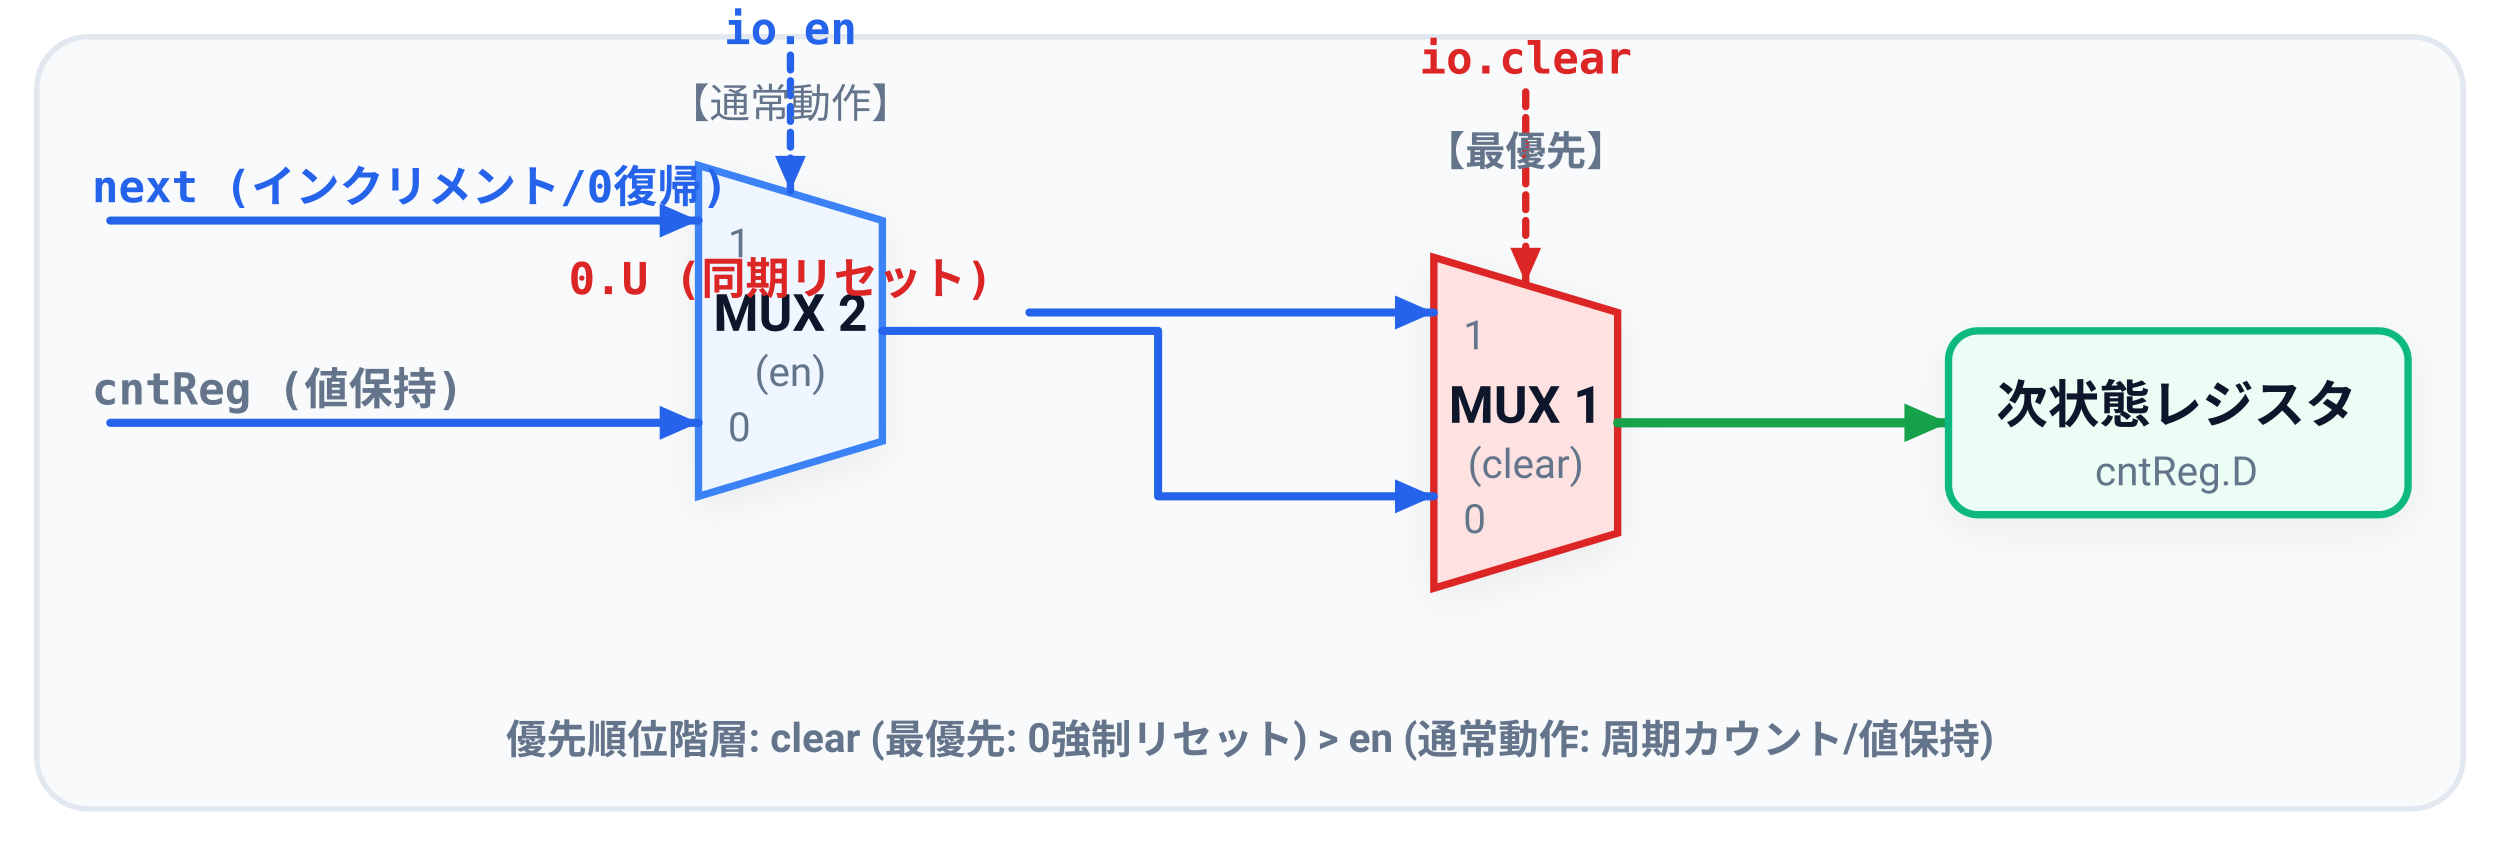
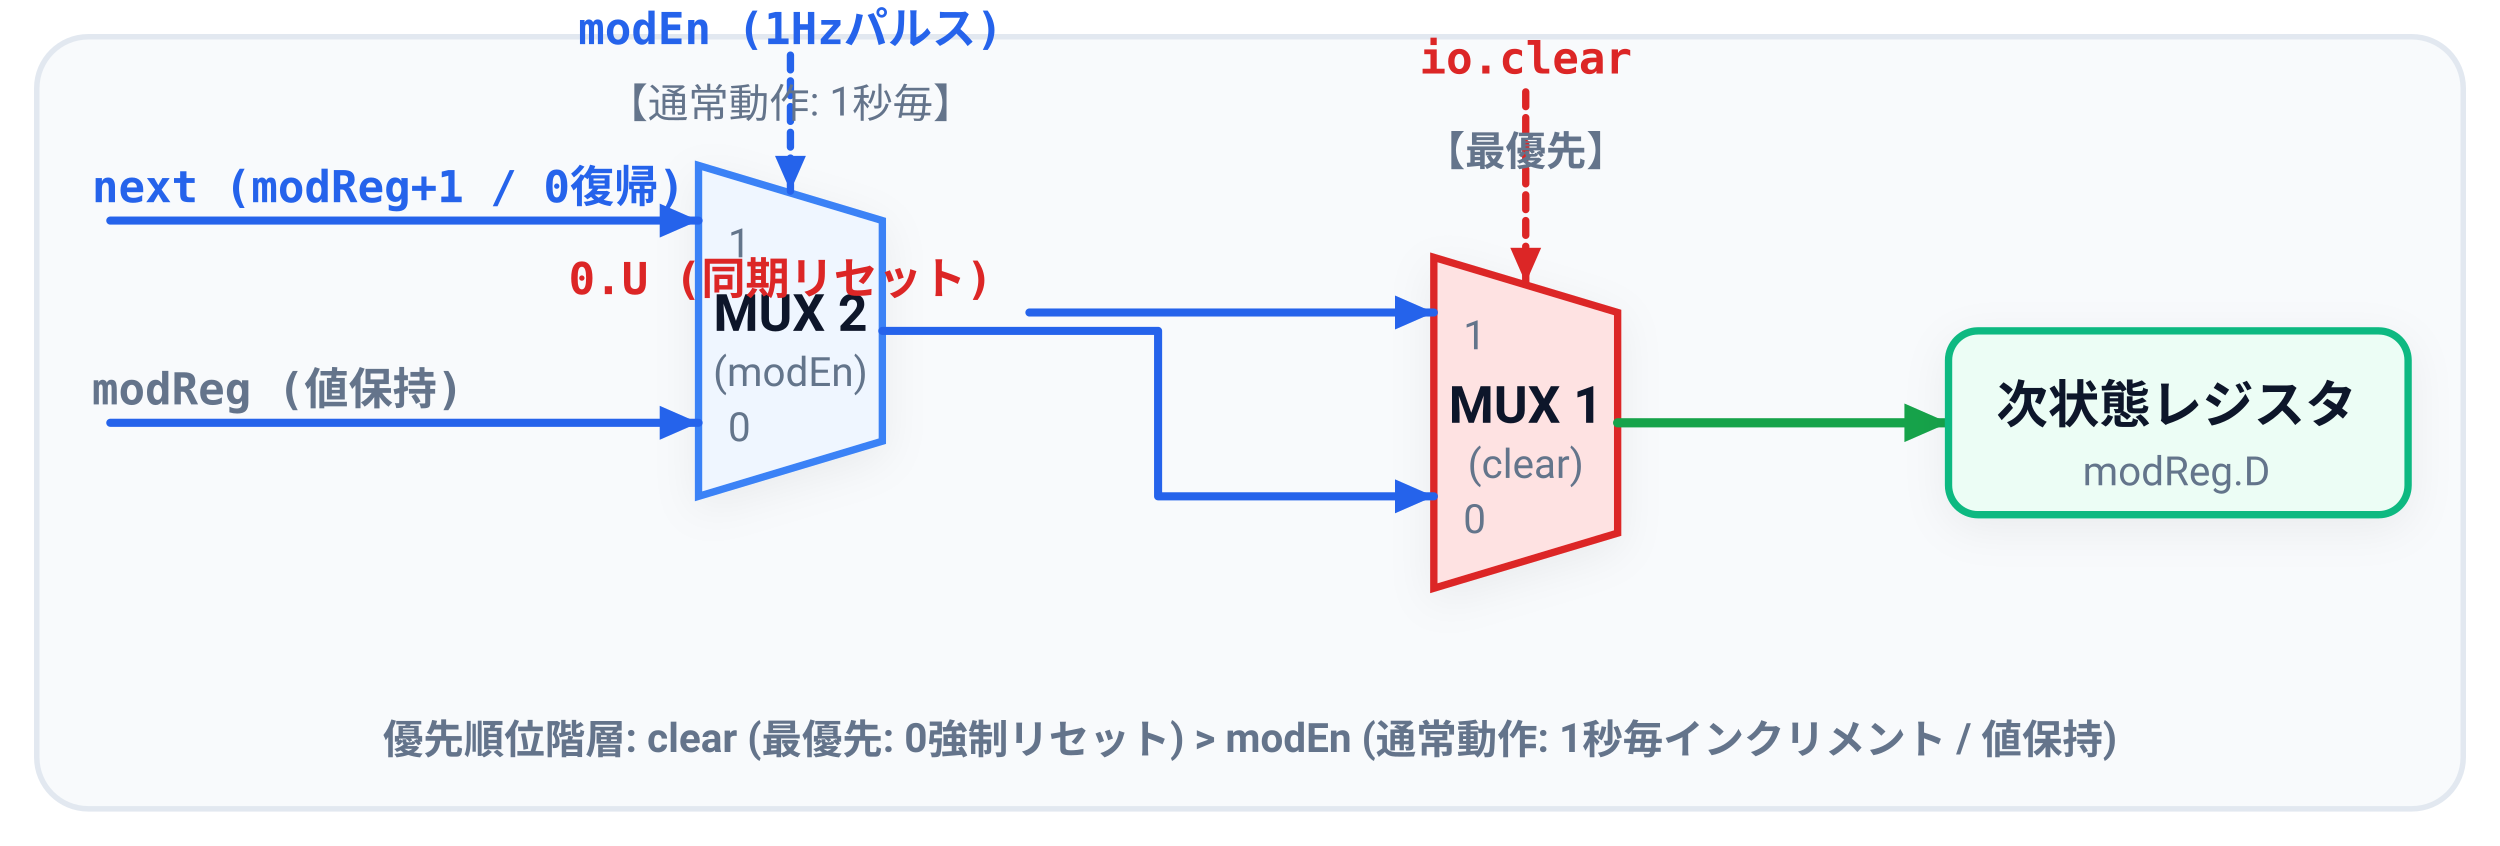
<svg xmlns="http://www.w3.org/2000/svg" viewBox="0 0 680 230" width="100%" height="100%">
  <defs>
    <style>
      .label { font-family: -apple-system, BlinkMacSystemFont, "Segoe UI", Roboto, sans-serif; font-size: 13px; fill: #1e293b; }
      .bold-label { font-family: -apple-system, BlinkMacSystemFont, "Segoe UI", Roboto, sans-serif; font-size: 14px; font-weight: bold; fill: #0f172a; }
      .wire-label { font-family: "SFMono-Regular", Consolas, Menlo, monospace; font-size: 12px; font-weight: bold; }
      .sub-label { font-family: -apple-system, BlinkMacSystemFont, "Segoe UI", Roboto, sans-serif; font-size: 11px; fill: #64748b; }
      .wire { stroke: #2563eb; stroke-width: 2.2; fill: none; stroke-linecap: round; stroke-linejoin: round; }
      .wire-out { stroke: #16a34a; stroke-width: 2.5; fill: none; stroke-linecap: round; }
      .ctrl-wire { stroke: #dc2626; stroke-width: 2; fill: none; stroke-linecap: round; stroke-dasharray: 4,3; }
      .ctrl-wire2 { stroke: #2563eb; stroke-width: 2; fill: none; stroke-linecap: round; stroke-dasharray: 4,3; }
      .shadow { filter: drop-shadow(0px 3px 6px rgba(0, 0, 0, 0.06)); }
    </style>
    <marker id="arrow" viewBox="0 0 10 10" refX="8" refY="5" markerWidth="6" markerHeight="6" orient="auto">
      <path d="M 0 1.5 L 8 5 L 0 8.5 z" fill="#2563eb" />
    </marker>
    <marker id="arrow-out" viewBox="0 0 10 10" refX="8" refY="5" markerWidth="6" markerHeight="6" orient="auto">
      <path d="M 0 1.5 L 8 5 L 0 8.5 z" fill="#16a34a" />
    </marker>
    <marker id="arrow-ctrl1" viewBox="0 0 10 10" refX="8" refY="5" markerWidth="6" markerHeight="6" orient="auto">
      <path d="M 0 1.5 L 8 5 L 0 8.5 z" fill="#dc2626" />
    </marker>
    <marker id="arrow-ctrl2" viewBox="0 0 10 10" refX="8" refY="5" markerWidth="6" markerHeight="6" orient="auto">
      <path d="M 0 1.5 L 8 5 L 0 8.5 z" fill="#2563eb" />
    </marker>
  </defs>
  <rect x="10" y="10" width="660" height="210" rx="14" fill="#f8fafc" stroke="#e2e8f0" stroke-width="1.5" />
  <g class="shadow" transform="translate(190, 45)">
    <polygon points="0,0 50,15 50,75 0,90" fill="#eff6ff" stroke="#3b82f6" stroke-width="2" />
    <text x="25" y="45" text-anchor="middle" class="bold-label" fill="#1d4ed8" font-size="12">MUX 2</text>
-     <text x="25" y="60" text-anchor="middle" class="sub-label" fill="#1e40af" font-size="10">(en)</text>
+     <text x="25" y="60" text-anchor="middle" class="sub-label" fill="#1e40af" font-size="10">(modEn)</text>
    <text x="8" y="25" class="sub-label" font-size="10">1</text>
    <text x="8" y="75" class="sub-label" font-size="10">0</text>
  </g>
  <path d="M 30, 60 L 190, 60" class="wire" marker-end="url(#arrow)" />
-   <text x="25" y="55" class="wire-label" fill="#2563eb">next (インクリメント/0復帰)</text>
+   <text x="25" y="55" class="wire-label" fill="#2563eb">next (modReg+1 / 0復帰)</text>
  <path d="M 30, 115 L 190, 115" class="wire" marker-end="url(#arrow)" />
-   <text x="25" y="110" class="wire-label" fill="#64748b">cntReg (値保持)</text>
+   <text x="25" y="110" class="wire-label" fill="#64748b">modReg (値保持)</text>
  <path d="M 215, 15 L 215, 52" class="ctrl-wire2" marker-end="url(#arrow-ctrl2)" />
-   <text x="215" y="12" text-anchor="middle" class="wire-label" fill="#2563eb">io.en</text>
-   <text x="215" y="32" text-anchor="middle" class="sub-label" fill="#1d4ed8">【通常動作】</text>
+   <text x="215" y="12" text-anchor="middle" class="wire-label" fill="#2563eb">modEn (1Hzパルス)</text>
+   <text x="215" y="32" text-anchor="middle" class="sub-label" fill="#1d4ed8">【通常動作: 1秒毎】</text>
  <g class="shadow" transform="translate(390, 70)">
    <polygon points="0,0 50,15 50,75 0,90" fill="#fee2e2" stroke="#dc2626" stroke-width="2" />
    <text x="25" y="45" text-anchor="middle" class="bold-label" fill="#b91c1c" font-size="12">MUX 1</text>
    <text x="25" y="60" text-anchor="middle" class="sub-label" fill="#7f1d1d" font-size="10">(clear)</text>
    <text x="8" y="25" class="sub-label" font-size="10">1</text>
    <text x="8" y="75" class="sub-label" font-size="10">0</text>
  </g>
  <path d="M 240, 90 L 315, 90 L 315, 135 L 390, 135" class="wire" marker-end="url(#arrow)" />
  <path d="M 280, 85 L 390, 85" class="wire" marker-end="url(#arrow)" />
  <text x="270" y="80" text-anchor="end" class="wire-label" fill="#dc2626">0.U (同期リセット)</text>
  <path d="M 415, 25 L 415, 77" class="ctrl-wire" marker-end="url(#arrow-ctrl1)" />
  <text x="415" y="20" text-anchor="middle" class="wire-label" fill="#dc2626">io.clear</text>
  <text x="415" y="45" text-anchor="middle" class="sub-label" fill="#991b1b" font-weight="bold">【最優先】</text>
  <path d="M 440, 115 L 530, 115" class="wire-out" marker-end="url(#arrow-out)" />
  <g class="shadow" transform="translate(530, 90)">
    <rect x="0" y="0" width="125" height="50" rx="8" fill="#ecfdf5" stroke="#10b981" stroke-width="2" />
    <text x="62" y="25" text-anchor="middle" class="bold-label" fill="#065f46">次状態レジスタ</text>
-     <text x="62" y="42" text-anchor="middle" class="sub-label" fill="#047857">cntReg.D</text>
+     <text x="62" y="42" text-anchor="middle" class="sub-label" fill="#047857">modReg.D</text>
  </g>
  <text x="340" y="205" text-anchor="middle" class="sub-label" font-weight="bold" fill="#475569">
-     優先順位階層: clear (最優先: 0強制リセット) &gt; en (通常動作: 周期カウント/値保持)
+     優先順位階層: clear (最優先: 0強制リセット) &gt; modEn (通常動作: 1秒毎インクリメント / 値保持)
  </text>
</svg>
